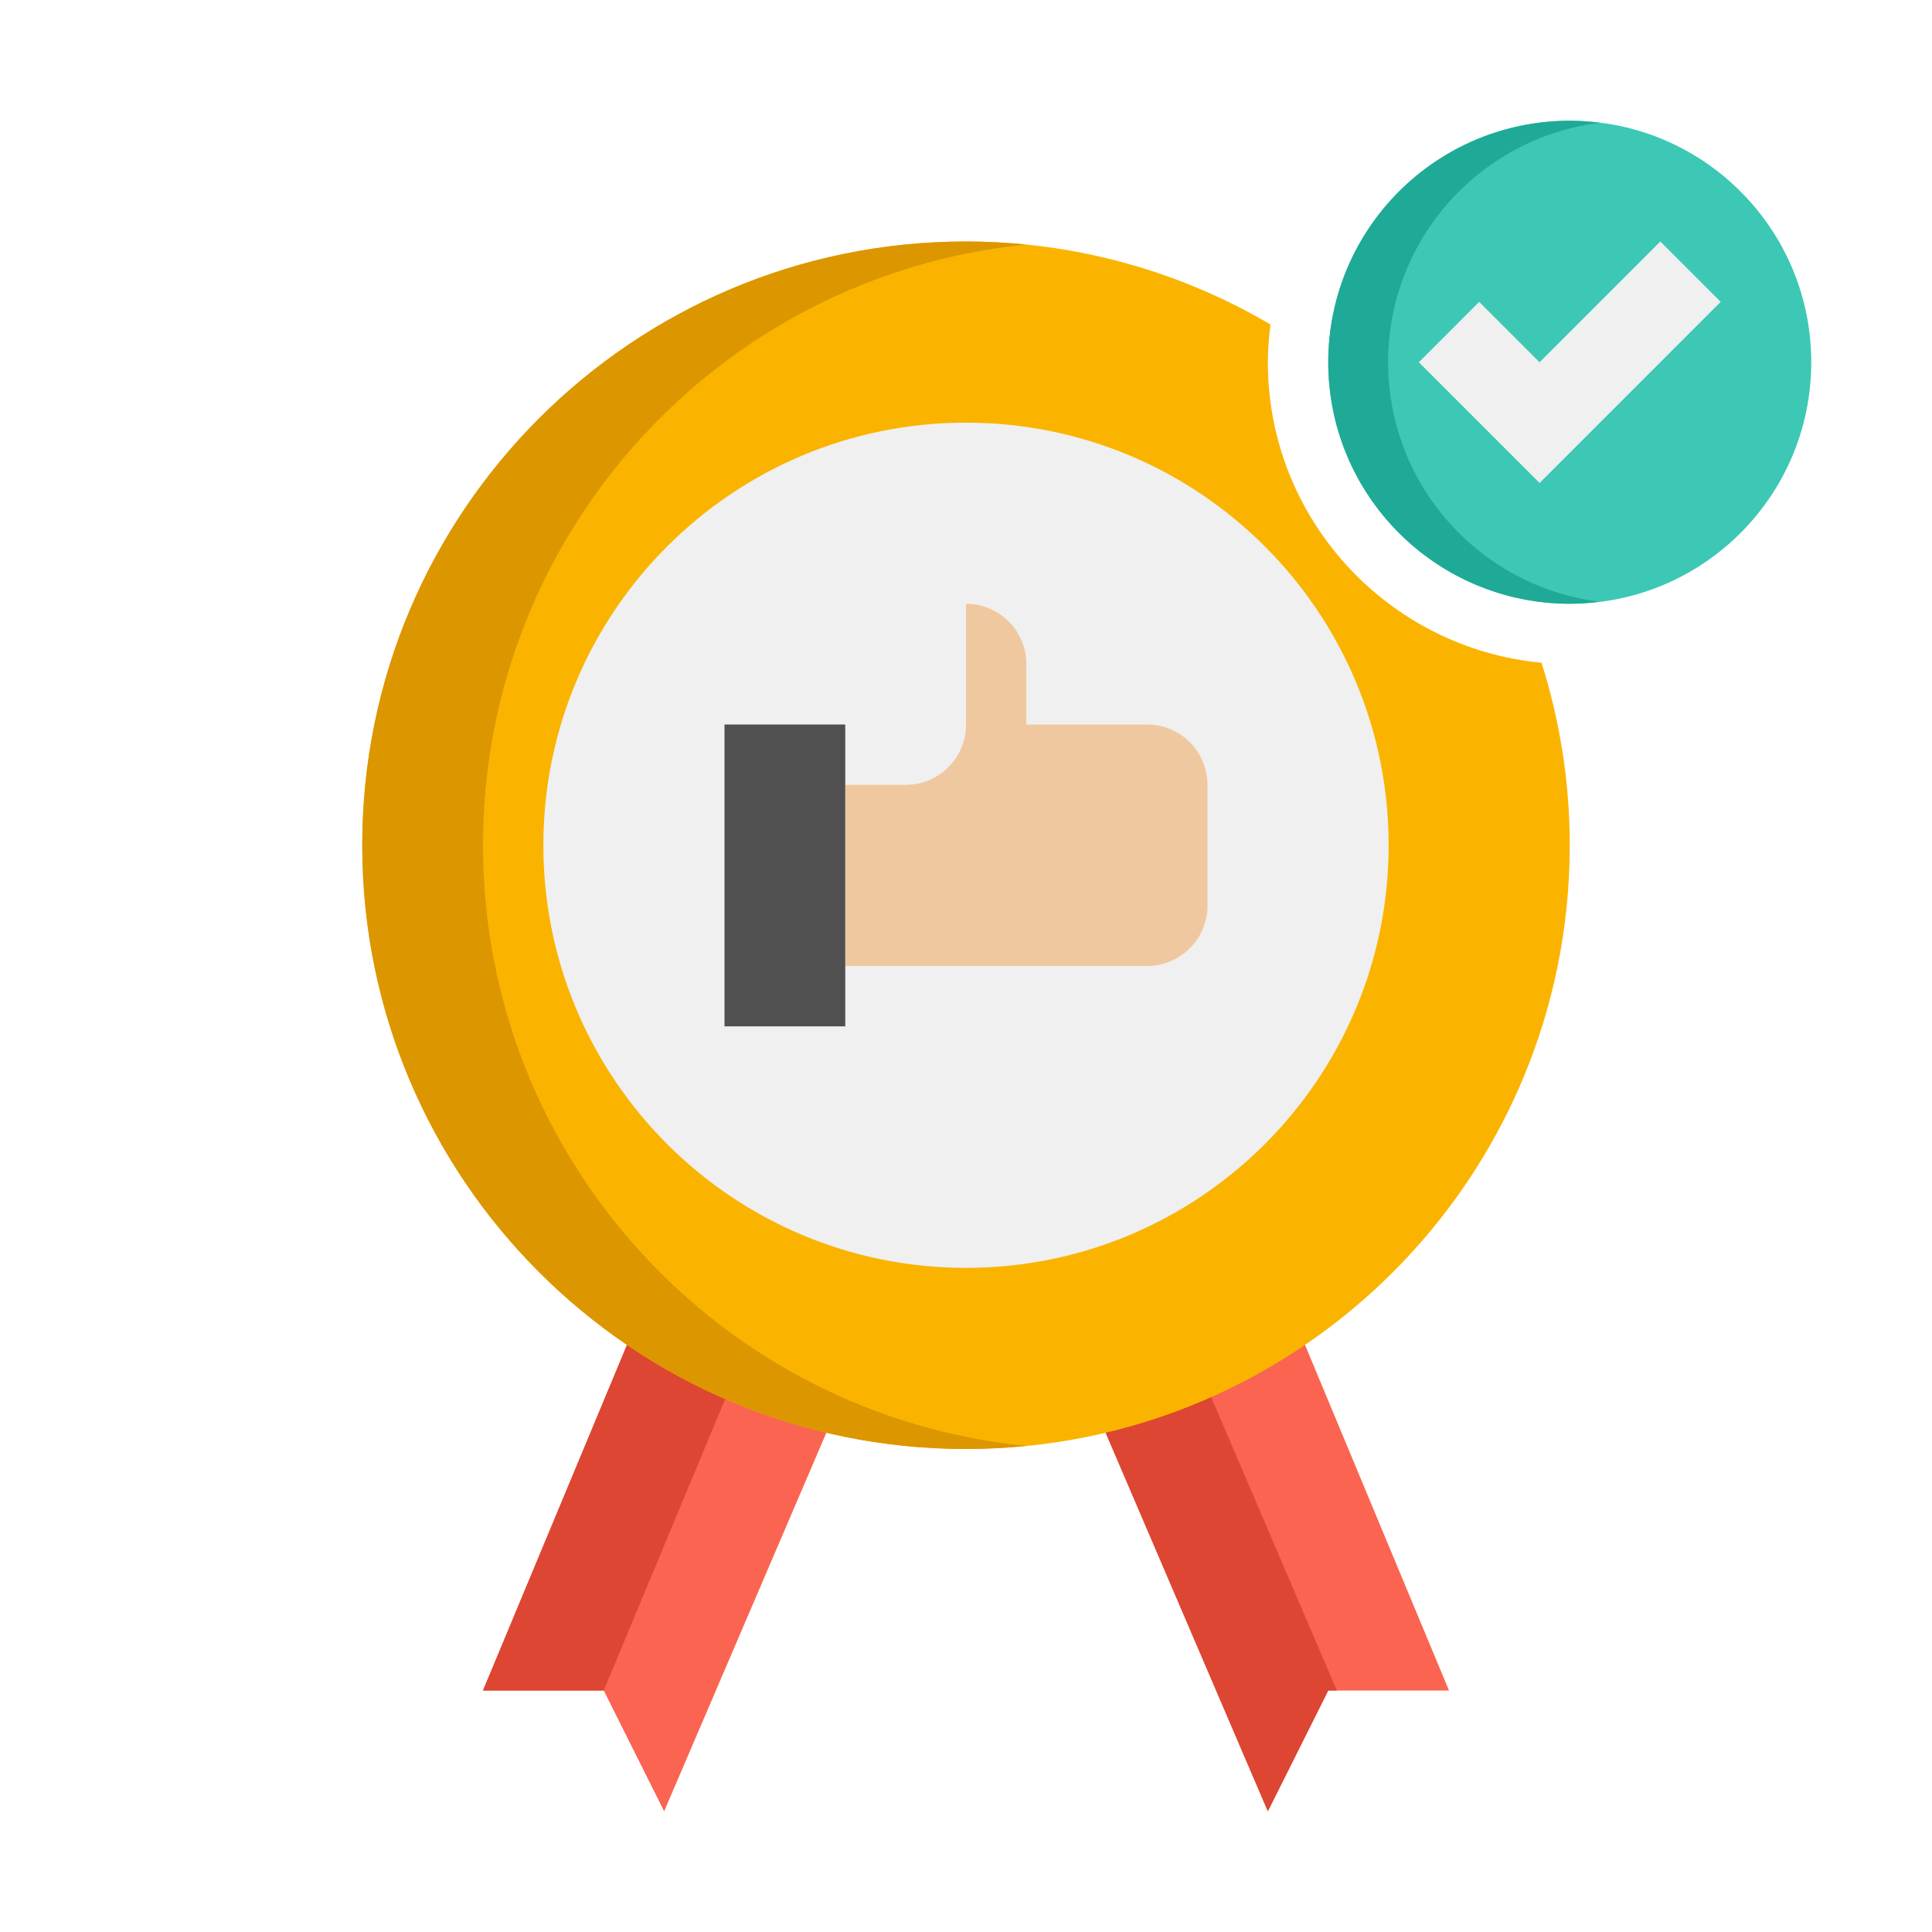
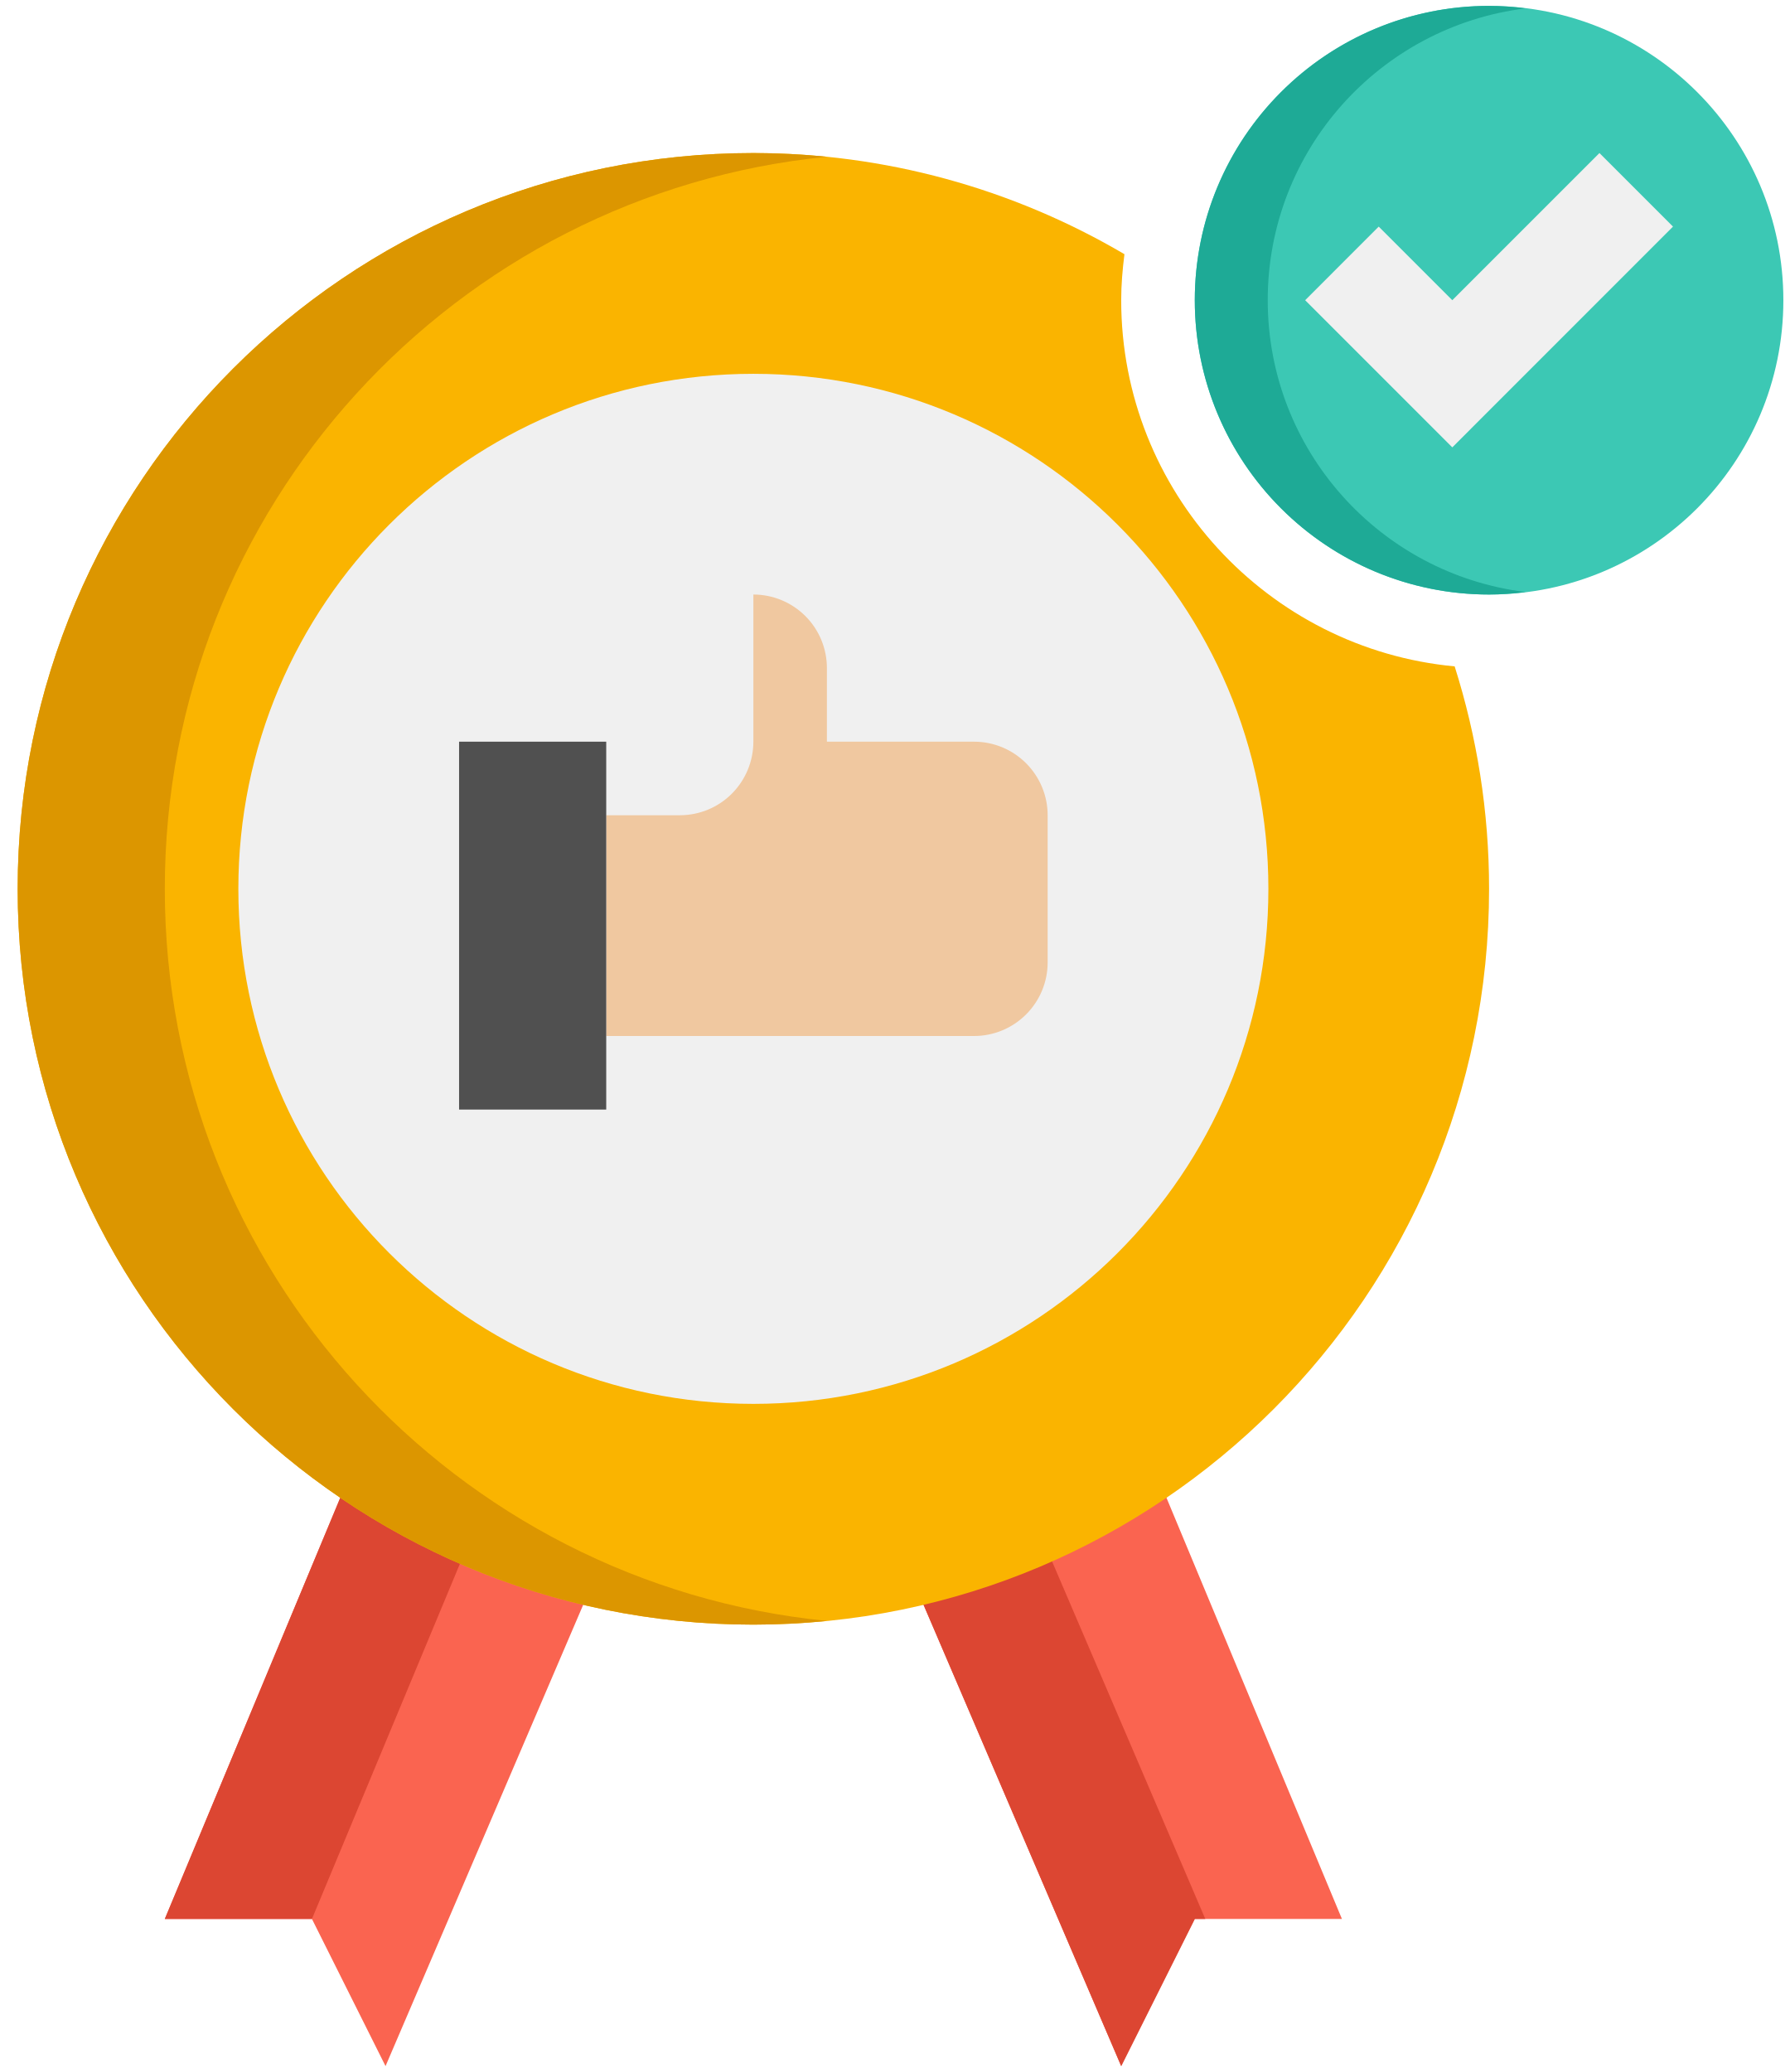
- <svg xmlns="http://www.w3.org/2000/svg" width="50" height="50" viewBox="0 0 50 50" fill="none">
-   <path d="M12.5 43.75L20.312 25H26.562L17.188 46.875L15.625 43.75H12.5Z" fill="#FA6450" />
-   <path d="M20.312 25L12.5 43.75H15.625L23.438 25H20.312Z" fill="#DC4632" />
-   <path d="M37.5 43.75L29.688 25H23.438L32.812 46.875L34.375 43.75H37.5Z" fill="#FA6450" />
-   <path d="M26.562 25H23.438L32.812 46.875L34.375 43.75H34.598L26.562 25Z" fill="#DC4632" />
-   <path d="M32.812 9.375C32.812 9.044 32.84 8.72 32.88 8.398C30.492 6.992 27.771 6.25 25 6.25C16.37 6.25 9.375 13.245 9.375 21.875C9.375 30.505 16.37 37.5 25 37.5C33.63 37.5 40.625 30.505 40.625 21.875C40.625 20.227 40.366 18.641 39.894 17.151C35.928 16.78 32.812 13.436 32.812 9.375Z" fill="#FAB400" />
-   <path d="M12.5 21.875C12.5 13.773 18.667 7.113 26.562 6.329C26.043 6.277 25.522 6.251 25 6.25C16.37 6.25 9.375 13.245 9.375 21.875C9.375 30.505 16.37 37.5 25 37.5C25.527 37.5 26.048 37.472 26.562 37.421C18.666 36.637 12.5 29.977 12.5 21.875Z" fill="#DC9600" />
-   <path d="M40.625 15.625C44.077 15.625 46.875 12.827 46.875 9.375C46.875 5.923 44.077 3.125 40.625 3.125C37.173 3.125 34.375 5.923 34.375 9.375C34.375 12.827 37.173 15.625 40.625 15.625Z" fill="#3CC8B4" />
-   <path d="M35.924 9.375C35.924 6.186 38.314 3.56 41.4 3.178C41.143 3.144 40.884 3.126 40.625 3.125C38.967 3.125 37.378 3.783 36.206 4.956C35.033 6.128 34.375 7.717 34.375 9.375C34.375 11.033 35.033 12.622 36.206 13.794C37.378 14.966 38.967 15.625 40.625 15.625C40.888 15.625 41.145 15.604 41.399 15.572C38.314 15.19 35.924 12.564 35.924 9.375Z" fill="#1EAA96" />
-   <path d="M44.531 7.812L39.844 12.5L36.719 9.375L38.281 7.812L39.844 9.375L42.969 6.25L44.531 7.812ZM25 32.812C18.959 32.812 14.062 27.916 14.062 21.875C14.062 15.834 18.959 10.938 25 10.938C31.041 10.938 35.938 15.834 35.938 21.875C35.938 27.916 31.041 32.812 25 32.812Z" fill="#F0F0F0" />
-   <path d="M26.562 18.75V17.188C26.562 16.773 26.398 16.376 26.105 16.083C25.812 15.79 25.414 15.625 25 15.625V18.75C25 19.164 24.835 19.562 24.542 19.855C24.249 20.148 23.852 20.312 23.438 20.312H21.875V25H29.688C30.102 25 30.499 24.835 30.792 24.542C31.085 24.249 31.25 23.852 31.25 23.438V20.312C31.25 19.898 31.085 19.501 30.792 19.208C30.499 18.915 30.102 18.75 29.688 18.75H26.562Z" fill="#F0C8A0" />
-   <path d="M18.75 18.75H21.875V26.562H18.75V18.75Z" fill="#505050" />
+ <svg xmlns="http://www.w3.org/2000/svg" width="38" height="44" viewBox="0 0 38 44" fill="none">
+   <path d="M3.5 40.75L11.312 22H17.562L8.188 43.875L6.625 40.75H3.5Z" fill="#FA6450" />
+   <path d="M11.312 22L3.5 40.75H6.625L14.438 22H11.312Z" fill="#DC4632" />
+   <path d="M28.5 40.75L20.688 22H14.438L23.812 43.875L25.375 40.75H28.5Z" fill="#FA6450" />
+   <path d="M17.562 22H14.438L23.812 43.875L25.375 40.75H25.598L17.562 22Z" fill="#DC4632" />
+   <path d="M23.812 6.375C23.812 6.044 23.84 5.72 23.881 5.398C21.492 3.992 18.771 3.25 16 3.25C7.37 3.25 0.375 10.245 0.375 18.875C0.375 27.505 7.37 34.5 16 34.5C24.63 34.5 31.625 27.505 31.625 18.875C31.625 17.227 31.366 15.641 30.894 14.151C26.928 13.78 23.812 10.436 23.812 6.375Z" fill="#FAB400" />
+   <path d="M3.5 18.875C3.5 10.773 9.667 4.113 17.562 3.329C17.043 3.277 16.522 3.251 16 3.25C7.37 3.25 0.375 10.245 0.375 18.875C0.375 27.505 7.37 34.5 16 34.5C16.527 34.5 17.048 34.472 17.562 34.421C9.666 33.637 3.5 26.977 3.5 18.875Z" fill="#DC9600" />
+   <path d="M31.625 12.625C35.077 12.625 37.875 9.827 37.875 6.375C37.875 2.923 35.077 0.125 31.625 0.125C28.173 0.125 25.375 2.923 25.375 6.375C25.375 9.827 28.173 12.625 31.625 12.625Z" fill="#3CC8B4" />
+   <path d="M26.924 6.375C26.924 3.186 29.314 0.56 32.4 0.178C32.143 0.144 31.884 0.126 31.625 0.125C29.967 0.125 28.378 0.783 27.206 1.956C26.034 3.128 25.375 4.717 25.375 6.375C25.375 8.033 26.034 9.622 27.206 10.794C28.378 11.966 29.967 12.625 31.625 12.625C31.887 12.625 32.145 12.604 32.399 12.572C29.314 12.19 26.924 9.564 26.924 6.375Z" fill="#1EAA96" />
+   <path d="M35.531 4.812L30.844 9.5L27.719 6.375L29.281 4.812L30.844 6.375L33.969 3.25L35.531 4.812ZM16 29.812C9.959 29.812 5.062 24.916 5.062 18.875C5.062 12.834 9.959 7.938 16 7.938C22.041 7.938 26.938 12.834 26.938 18.875C26.938 24.916 22.041 29.812 16 29.812Z" fill="#F0F0F0" />
+   <path d="M17.562 15.75V14.188C17.562 13.773 17.398 13.376 17.105 13.083C16.812 12.79 16.414 12.625 16 12.625V15.75C16 16.164 15.835 16.562 15.542 16.855C15.249 17.148 14.852 17.312 14.438 17.312H12.875V22H20.688C21.102 22 21.499 21.835 21.792 21.542C22.085 21.249 22.25 20.852 22.25 20.438V17.312C22.25 16.898 22.085 16.501 21.792 16.208C21.499 15.915 21.102 15.75 20.688 15.75H17.562Z" fill="#F0C8A0" />
+   <path d="M9.75 15.75H12.875V23.562H9.75V15.75Z" fill="#505050" />
</svg>
